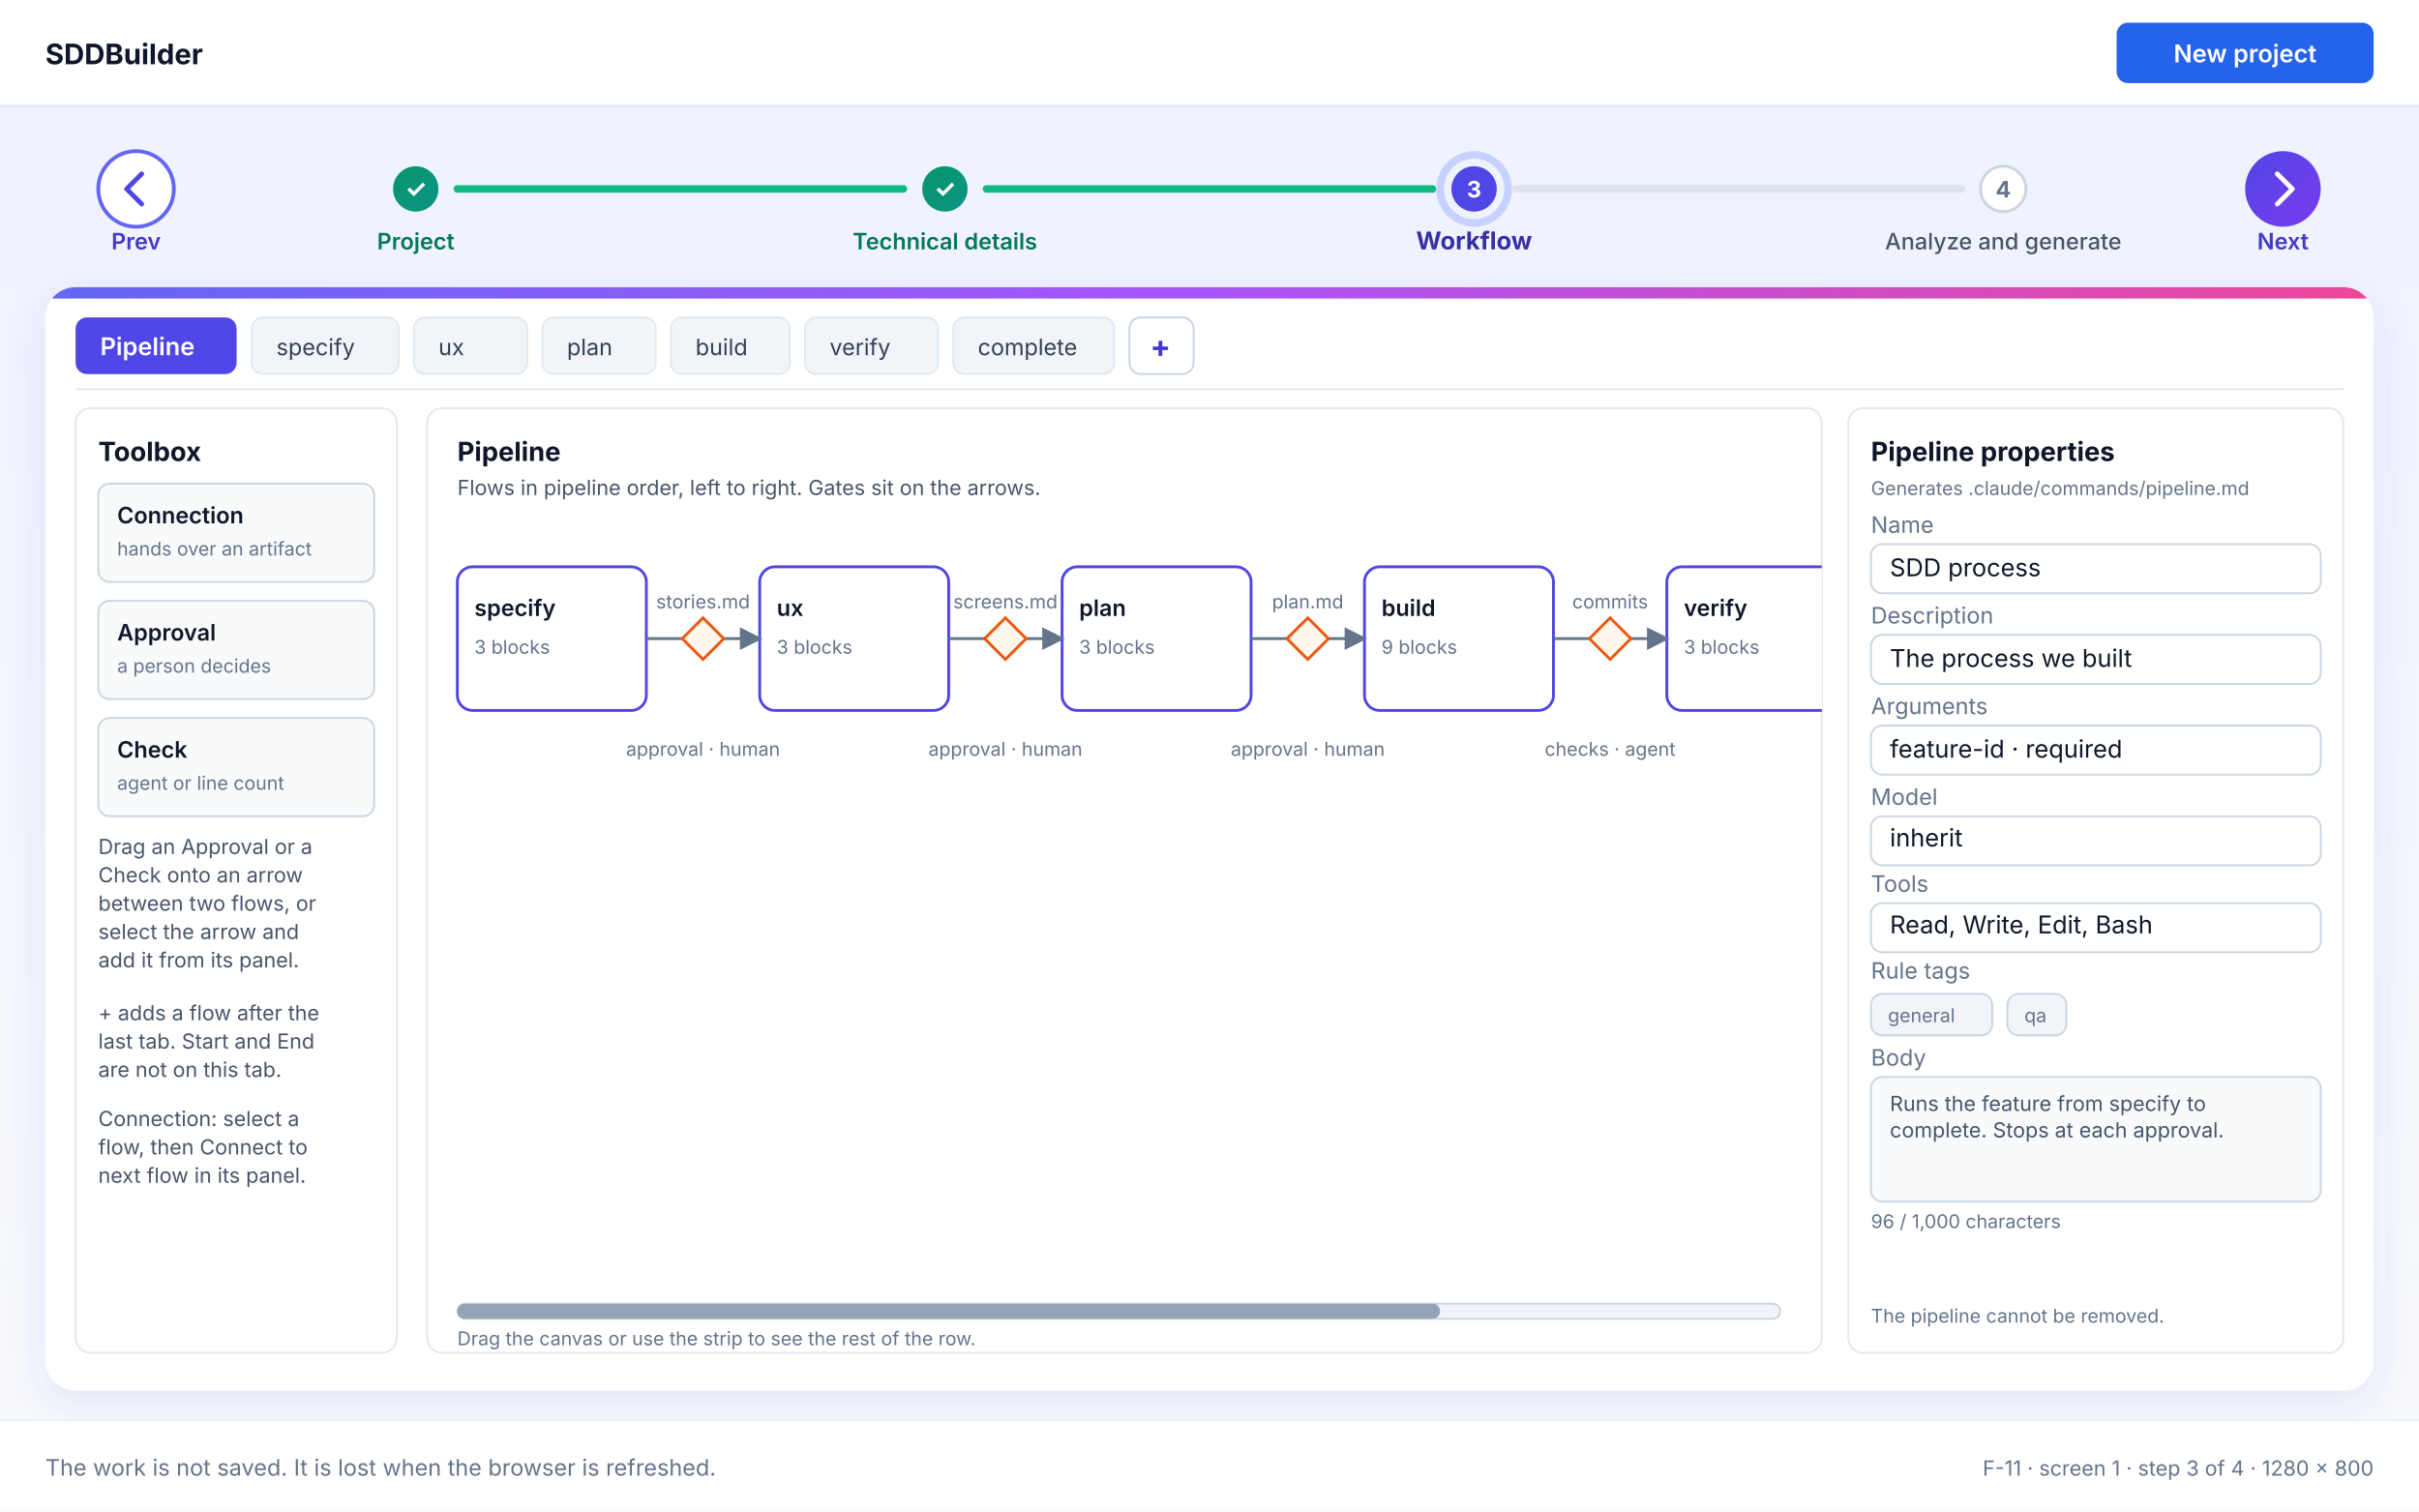
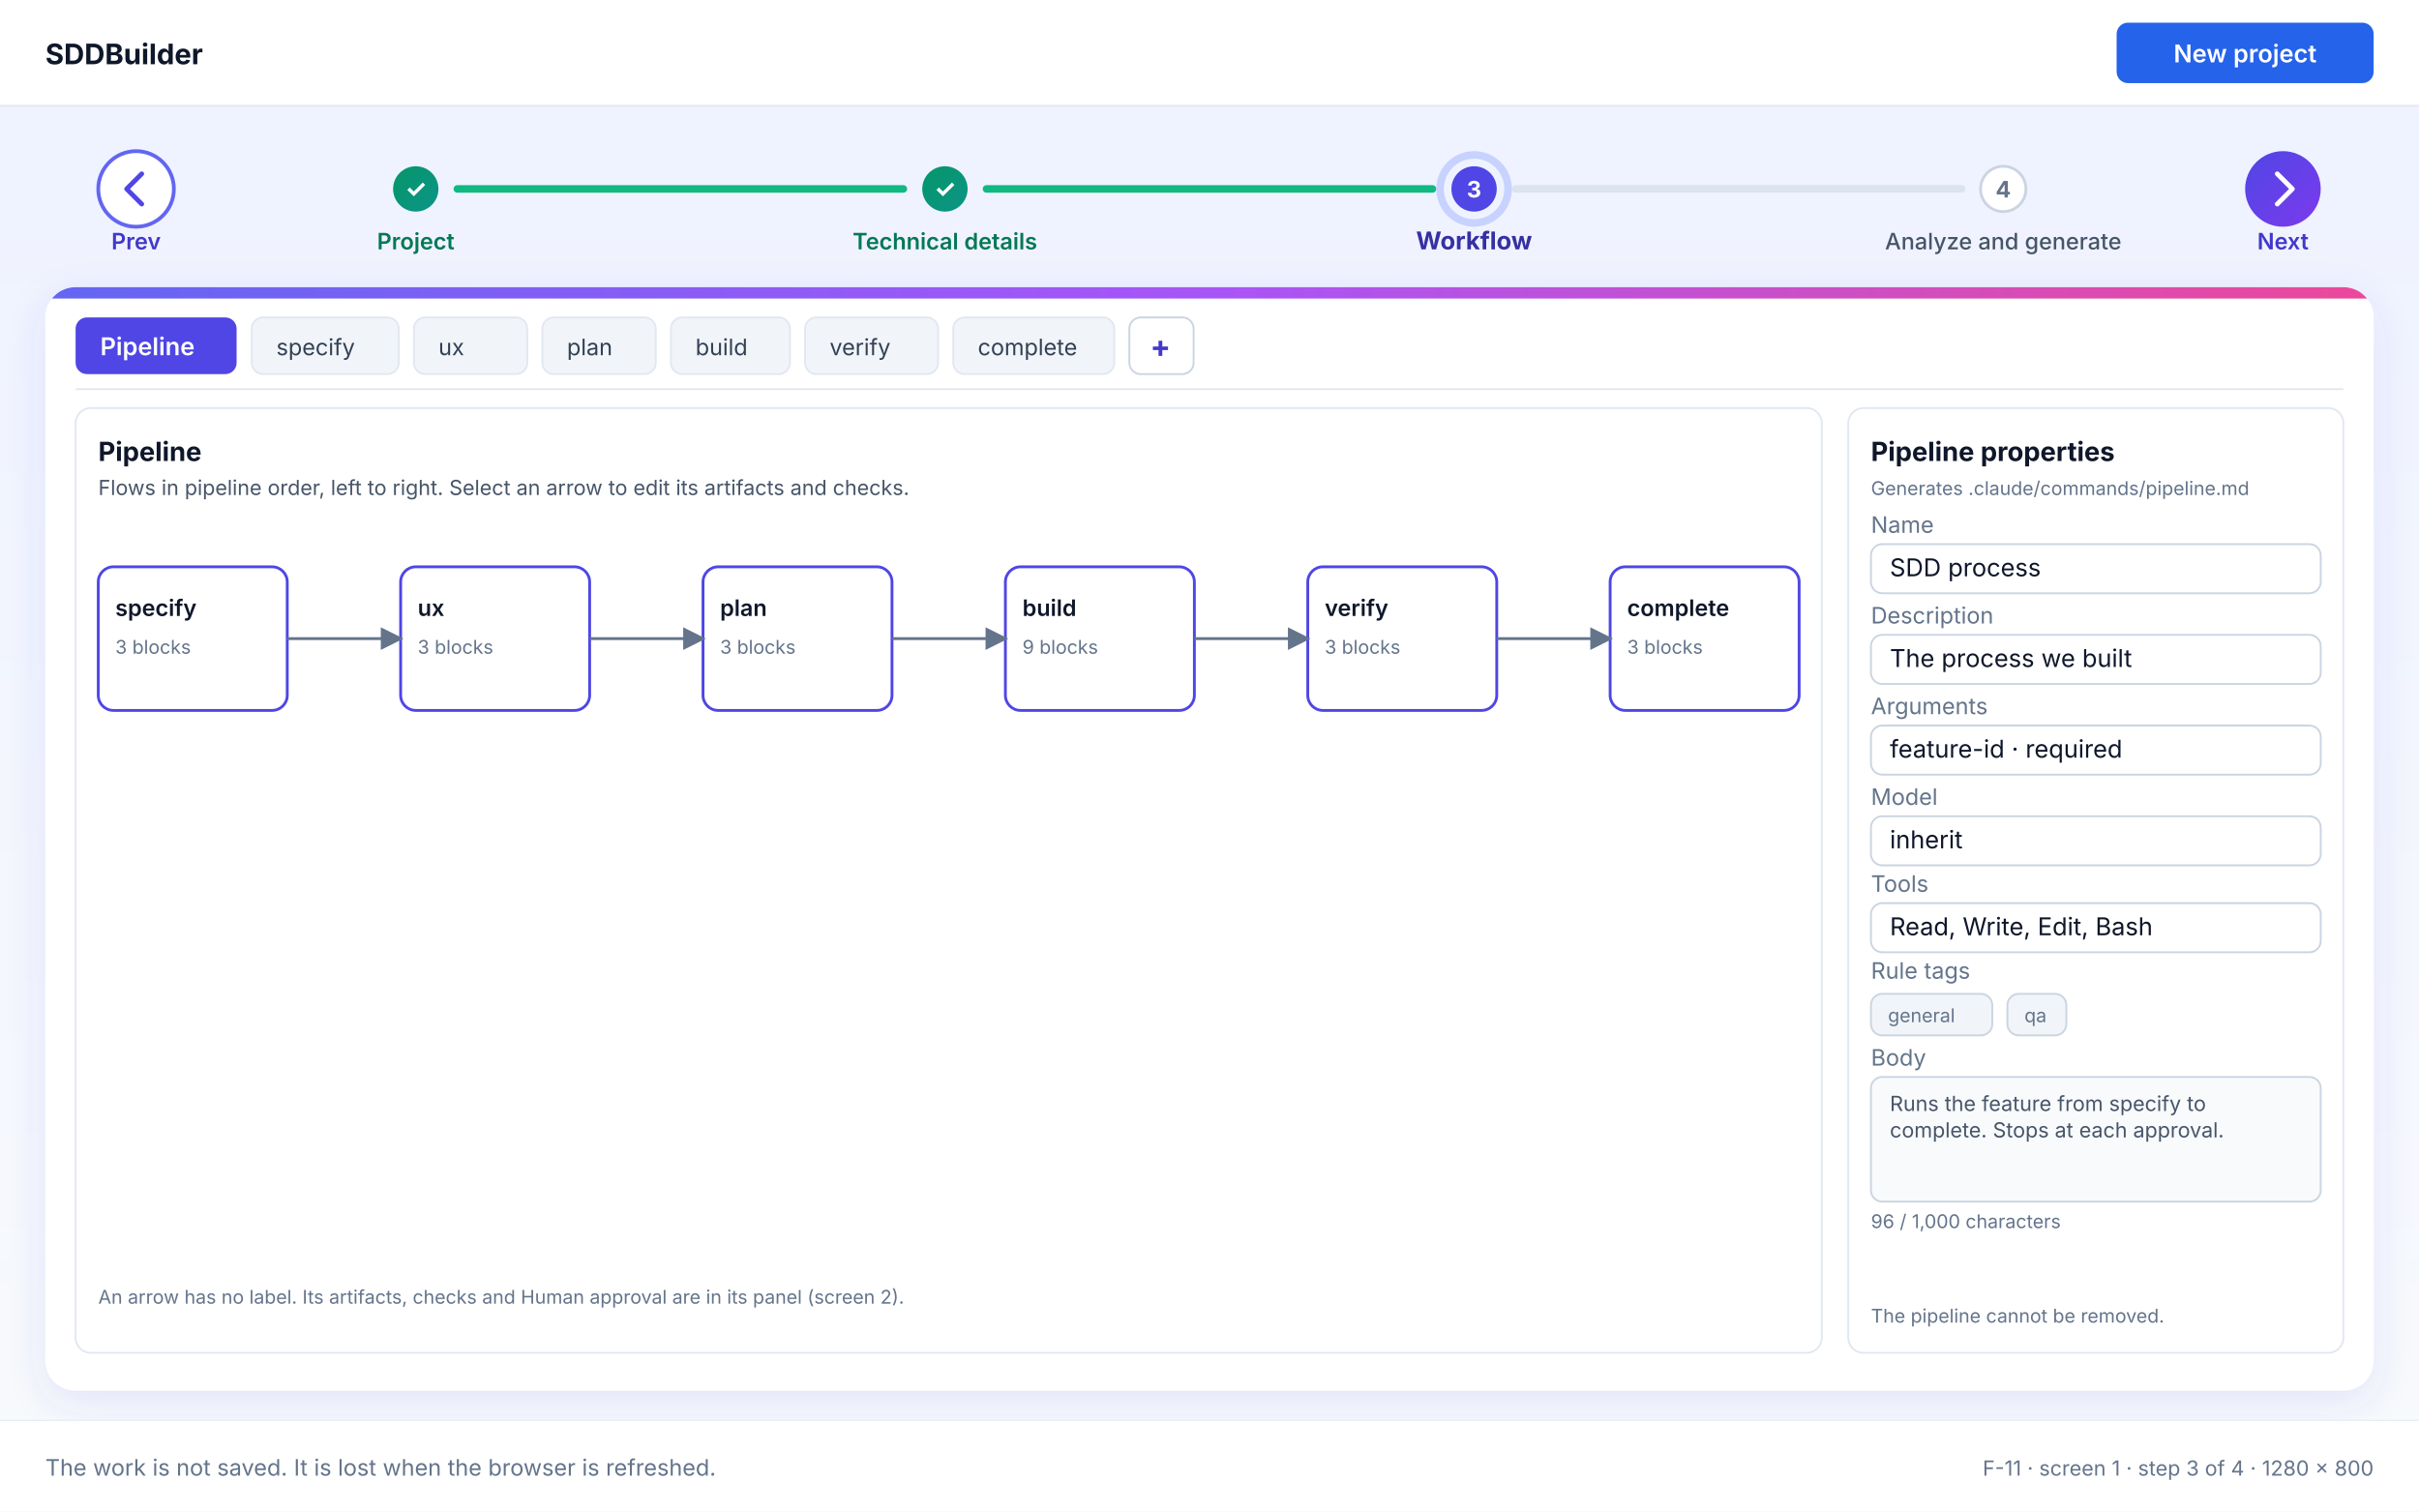
<svg xmlns="http://www.w3.org/2000/svg" width="1280" height="800" viewBox="0 0 1280 800">
  <defs>
    <linearGradient id="gBg" x1="0" y1="0" x2="0" y2="1">
      <stop offset="0" stop-color="#eef2ff" />
      <stop offset="1" stop-color="#f8fafc" />
    </linearGradient>
    <linearGradient id="gBrand" x1="0" y1="0" x2="1" y2="1">
      <stop offset="0" stop-color="#4f46e5" />
      <stop offset="1" stop-color="#7c3aed" />
    </linearGradient>
    <linearGradient id="gDone" x1="0" y1="0" x2="1" y2="1">
      <stop offset="0" stop-color="#059669" />
      <stop offset="1" stop-color="#0d9488" />
    </linearGradient>
    <linearGradient id="gAccent" x1="0" y1="0" x2="1" y2="0">
      <stop offset="0" stop-color="#6366f1" />
      <stop offset="0.5" stop-color="#a855f7" />
      <stop offset="1" stop-color="#ec4899" />
    </linearGradient>
    <filter id="sh" x="-5%" y="-5%" width="110%" height="115%">
      <feDropShadow dx="0" dy="6" stdDeviation="10" flood-color="#4f46e5" flood-opacity="0.12" />
    </filter>
    <clipPath id="cardClip">
      <rect x="24" y="152" width="1232" height="584" rx="16" />
    </clipPath>
    <clipPath id="canvasClip">
-       <rect x="226" y="216" width="738" height="500" />
+       <rect x="40" y="216" width="924" height="500" />
    </clipPath>
    <marker id="arr" markerWidth="8" markerHeight="8" refX="7" refY="4" orient="auto">
      <path d="M0,0 L8,4 L0,8 z" fill="#64748b" />
    </marker>
    <marker id="arrS" markerWidth="8" markerHeight="8" refX="7" refY="4" orient="auto">
      <path d="M0,0 L8,4 L0,8 z" fill="#2563eb" />
    </marker>
    <marker id="arrR" markerWidth="8" markerHeight="8" refX="7" refY="4" orient="auto">
      <path d="M0,0 L8,4 L0,8 z" fill="#dc2626" />
    </marker>
  </defs>
  <style>
text{font-family:system-ui,-apple-system,"Segoe UI",sans-serif;font-size:13px;fill:#0f172a}
.brand{font-size:15px;font-weight:700}
.bt-primary{fill:#ffffff;font-weight:600}
.onP{fill:#ffffff;font-weight:600}
.h2{font-size:14px;font-weight:700}
.bold{font-size:12px;font-weight:600}
.muted{font-size:12px;fill:#64748b}
.small{font-size:11px;fill:#475569}
.tiny{font-size:10px;fill:#64748b}
.caption{font-size:11px;fill:#64748b}
.errT{font-size:11px;fill:#b91c1c}
.warnT{font-size:11px;fill:#b45309}
.plus{font-size:16px;font-weight:700;fill:#4338ca}
.tabT{fill:#334155;font-size:12px}
.nav-label{font-size:12px;font-weight:600;fill:#4338ca}
.label-done{font-size:12px;font-weight:600;fill:#047857}
.label-cur{font-size:13px;font-weight:700;fill:#3730a3}
.label-todo{font-size:12px;font-weight:500;fill:#475569}
.num{font-size:12px;font-weight:700;fill:#ffffff}
.num-todo{font-size:12px;font-weight:700;fill:#64748b}
.check{font-size:13px;font-weight:700;fill:#ffffff}
.ph{font-size:17px;font-weight:600;fill:#4338ca}
.bar{fill:#ffffff}
.div{stroke:#e2e8f0;stroke-width:1}
.card{fill:#ffffff}
.btnP{fill:#2563eb}
.nav-on{fill:#ffffff;stroke:#6366f1;stroke-width:2}
.arrow{fill:none;stroke:#4f46e5;stroke-width:2.5;stroke-linecap:round;stroke-linejoin:round}
.arrow-w{fill:none;stroke:#ffffff;stroke-width:2.5;stroke-linecap:round;stroke-linejoin:round}
.node-todo{fill:#ffffff;stroke:#cbd5e1;stroke-width:1.5}
.node-cur{fill:#4f46e5}
.ring{fill:none;stroke:#c7d2fe;stroke-width:4}
.line-todo{stroke:#dbe3ee;stroke-width:4;stroke-linecap:round}
.line-done{stroke:#10b981;stroke-width:4;stroke-linecap:round}
.panel{fill:#ffffff;stroke:#e2e8f0}
.box{fill:#f8fafc;stroke:#cbd5e1}
.node{fill:#ffffff;stroke:#4f46e5;stroke-width:1.5}
.nodeSel{fill:#eef2ff;stroke:#2563eb;stroke-width:2.5}
.nodeMark{fill:#ffffff;stroke:#dc2626;stroke-width:2}
.gate{fill:#fff7ed;stroke:#ea580c;stroke-width:1.5}
.gateSel{fill:#fff7ed;stroke:#2563eb;stroke-width:2.5}
.line{stroke:#64748b;stroke-width:1.5;fill:none;marker-end:url(#arr)}
.lineSel{stroke:#2563eb;stroke-width:2.5;fill:none;marker-end:url(#arrS)}
.lineBad{stroke:#dc2626;stroke-width:1.5;fill:none;stroke-dasharray:5 4;marker-end:url(#arrR)}
.dragLine{stroke:#2563eb;stroke-width:1.5;fill:none;stroke-dasharray:4 3;marker-end:url(#arrS)}
.drop{fill:#eff6ff;stroke:#2563eb;stroke-width:1.5;stroke-dasharray:4 3}
.ghost{fill:#ffffff;stroke:#2563eb;stroke-width:1.5;stroke-dasharray:4 3}
.field{fill:#ffffff;stroke:#cbd5e1}
.fieldErr{fill:#fef2f2;stroke:#dc2626;stroke-width:1.5}
.chip{fill:#f1f5f9;stroke:#cbd5e1}
.btn{fill:#ffffff;stroke:#cbd5e1}
.btnDanger{fill:#dc2626}
.btnDis{fill:#f1f5f9;stroke:#e2e8f0}
.tab{fill:#f1f5f9;stroke:#e2e8f0}
.tabOn{fill:#4f46e5}
.seg{fill:#ffffff;stroke:#cbd5e1}
.segOn{fill:#2563eb}
.markRed{fill:#fef2f2;stroke:#dc2626}
.markAmber{fill:#fffbeb;stroke:#f59e0b}
.thumb{fill:#94a3b8}
.dim{fill:#0f172a;opacity:0.35}
.dialog{fill:#ffffff;stroke:#0f172a;stroke-width:1.5}
+ 
+ .link{fill:#2563eb;font-size:11px;font-weight:600}
+ .chkBox{fill:#ffffff;stroke:#475569;stroke-width:1.5}
+ .chkOn{fill:#2563eb;stroke:#2563eb;stroke-width:1.5}
+ .tick{fill:none;stroke:#ffffff;stroke-width:2;stroke-linecap:round;stroke-linejoin:round}
+ .handle{fill:#ffffff;stroke:#2563eb;stroke-width:1.5}
+ .handleOn{fill:#2563eb;stroke:#2563eb;stroke-width:1.5}
+ .dashArc{fill:none;stroke:#dc2626;stroke-width:1.5;stroke-dasharray:5 4;marker-end:url(#arrR)}
</style>
  <rect width="1280" height="800" fill="url(#gBg)" />
  <rect x="0" y="0" width="1280" height="56" rx="0" class="bar" />
  <line x1="0" y1="56" x2="1280" y2="56" class="div" />
  <text x="24" y="34" class="brand">SDDBuilder</text>
  <rect x="1120" y="12" width="136" height="32" rx="6" class="btnP" />
  <text x="1188" y="33" class="bt-primary" text-anchor="middle">New project</text>
  <g>
    <circle class="nav-on" cx="72" cy="100" r="20" />
    <path class="arrow" d="M75 92 L67 100 L75 108" />
  </g>
  <text class="nav-label" x="72" y="132" text-anchor="middle">Prev</text>
  <line class="line-done" x1="242" y1="100" x2="478" y2="100" />
  <line class="line-done" x1="522" y1="100" x2="758" y2="100" />
  <line class="line-todo" x1="802" y1="100" x2="1038" y2="100" />
  <circle cx="220" cy="100" r="12" fill="url(#gDone)" />
  <text class="check" x="220" y="104.5" text-anchor="middle">✓</text>
  <text class="label-done" x="220" y="132" text-anchor="middle">Project</text>
  <circle cx="500" cy="100" r="12" fill="url(#gDone)" />
  <text class="check" x="500" y="104.5" text-anchor="middle">✓</text>
  <text class="label-done" x="500" y="132" text-anchor="middle">Technical details</text>
  <circle class="ring" cx="780" cy="100" r="18" />
  <circle class="node-cur" cx="780" cy="100" r="12" />
  <text class="num" x="780" y="104.5" text-anchor="middle">3</text>
  <text class="label-cur" x="780" y="132" text-anchor="middle">Workflow</text>
  <circle class="node-todo" cx="1060" cy="100" r="12" />
  <text class="num-todo" x="1060" y="104.5" text-anchor="middle">4</text>
  <text class="label-todo" x="1060" y="132" text-anchor="middle">Analyze and generate</text>
  <g>
    <circle cx="1208" cy="100" r="20" fill="url(#gBrand)" />
    <path class="arrow-w" d="M1205 92 L1213 100 L1205 108" />
  </g>
  <text class="nav-label" x="1208" y="132" text-anchor="middle">Next</text>
  <rect class="card" x="24" y="152" width="1232" height="584" rx="16" filter="url(#sh)" />
  <rect x="24" y="152" width="1232" height="6" fill="url(#gAccent)" clip-path="url(#cardClip)" />
-   <rect x="40" y="216" width="170" height="500" rx="8" class="panel" />
-   <rect x="226" y="216" width="738" height="500" rx="8" class="panel" />
+   <rect x="40" y="216" width="924" height="500" rx="8" class="panel" />
  <rect x="978" y="216" width="262" height="500" rx="8" class="panel" />
  <rect x="40" y="168" width="85.2" height="30" rx="6" class="tabOn" />
  <text x="53" y="188" class="onP">Pipeline</text>
  <rect x="133.2" y="168" width="77.8" height="30" rx="6" class="tab" />
  <text x="146.2" y="188" class="tabT">specify</text>
  <rect x="219" y="168" width="60" height="30" rx="6" class="tab" />
  <text x="232" y="188" class="tabT">ux</text>
  <rect x="287" y="168" width="60" height="30" rx="6" class="tab" />
  <text x="300" y="188" class="tabT">plan</text>
  <rect x="355" y="168" width="63" height="30" rx="6" class="tab" />
  <text x="368" y="188" class="tabT">build</text>
  <rect x="426" y="168" width="70.4" height="30" rx="6" class="tab" />
  <text x="439" y="188" class="tabT">verify</text>
  <rect x="504.4" y="168" width="85.2" height="30" rx="6" class="tab" />
  <text x="517.4" y="188" class="tabT">complete</text>
  <rect x="597.6" y="168" width="34" height="30" rx="6" class="btn" />
  <text x="608.6" y="189" class="plus">+</text>
  <line x1="40" y1="206" x2="1240" y2="206" class="div" />
-   <text x="52" y="244" class="h2">Toolbox</text>
-   <rect x="52" y="256" width="146" height="52" rx="6" class="box" />
-   <text x="62" y="277" class="bold">Connection</text>
-   <text x="62" y="294" class="tiny">hands over an artifact</text>
-   <rect x="52" y="318" width="146" height="52" rx="6" class="box" />
-   <text x="62" y="339" class="bold">Approval</text>
-   <text x="62" y="356" class="tiny">a person decides</text>
-   <rect x="52" y="380" width="146" height="52" rx="6" class="box" />
-   <text x="62" y="401" class="bold">Check</text>
-   <text x="62" y="418" class="tiny">agent or line count</text>
-   <text x="52" y="452" class="small">Drag an Approval or a</text>
-   <text x="52" y="467" class="small">Check onto an arrow</text>
-   <text x="52" y="482" class="small">between two flows, or</text>
-   <text x="52" y="497" class="small">select the arrow and</text>
-   <text x="52" y="512" class="small">add it from its panel.</text>
-   <text x="52" y="540" class="small">+ adds a flow after the</text>
-   <text x="52" y="555" class="small">last tab. Start and End</text>
-   <text x="52" y="570" class="small">are not on this tab.</text>
-   <text x="52" y="596" class="small">Connection: select a</text>
-   <text x="52" y="611" class="small">flow, then Connect to</text>
-   <text x="52" y="626" class="small">next flow in its panel.</text>
-   <text x="242" y="244" class="h2">Pipeline</text>
-   <text x="242" y="262" class="small">Flows in pipeline order, left to right. Gates sit on the arrows.</text>
+   <line x1="0" y1="752" x2="1280" y2="752" class="div" />
+   <rect x="0" y="752" width="1280" height="48" rx="0" class="bar" />
+   <text x="24" y="781" class="muted">The work is not saved. It is lost when the browser is refreshed.</text>
+   <text x="1256" y="781" class="caption" text-anchor="end">F-11 · screen 1 · step 3 of 4 · 1280 × 800</text>
+   <text x="52" y="244" class="h2">Pipeline</text>
+   <text x="52" y="262" class="small">Flows in pipeline order, left to right. Select an arrow to edit its artifacts and checks.</text>
  <g clip-path="url(#canvasClip)">
-     <rect x="242" y="300" width="100" height="76" rx="8" class="node" />
-     <text x="251" y="326" class="bold">specify</text>
-     <text x="251" y="346" class="tiny">3 blocks</text>
-     <rect x="402" y="300" width="100" height="76" rx="8" class="node" />
-     <text x="411" y="326" class="bold">ux</text>
-     <text x="411" y="346" class="tiny">3 blocks</text>
-     <rect x="562" y="300" width="100" height="76" rx="8" class="node" />
-     <text x="571" y="326" class="bold">plan</text>
-     <text x="571" y="346" class="tiny">3 blocks</text>
-     <rect x="722" y="300" width="100" height="76" rx="8" class="node" />
-     <text x="731" y="326" class="bold">build</text>
-     <text x="731" y="346" class="tiny">9 blocks</text>
-     <rect x="882" y="300" width="100" height="76" rx="8" class="node" />
-     <text x="891" y="326" class="bold">verify</text>
-     <text x="891" y="346" class="tiny">3 blocks</text>
-     <rect x="1042" y="300" width="100" height="76" rx="8" class="node" />
-     <text x="1051" y="326" class="bold">complete</text>
-     <text x="1051" y="346" class="tiny">3 blocks</text>
-     <line x1="342" y1="338" x2="402" y2="338" class="line" />
-     <text x="372" y="322" class="tiny" text-anchor="middle">stories.md</text>
-     <polygon points="372,327 383,338 372,349 361,338" class="gate" />
-     <text x="372" y="400" class="tiny" text-anchor="middle">approval · human</text>
-     <line x1="502" y1="338" x2="562" y2="338" class="line" />
-     <text x="532" y="322" class="tiny" text-anchor="middle">screens.md</text>
-     <polygon points="532,327 543,338 532,349 521,338" class="gate" />
-     <text x="532" y="400" class="tiny" text-anchor="middle">approval · human</text>
-     <line x1="662" y1="338" x2="722" y2="338" class="line" />
-     <text x="692" y="322" class="tiny" text-anchor="middle">plan.md</text>
-     <polygon points="692,327 703,338 692,349 681,338" class="gate" />
-     <text x="692" y="400" class="tiny" text-anchor="middle">approval · human</text>
-     <line x1="822" y1="338" x2="882" y2="338" class="line" />
-     <text x="852" y="322" class="tiny" text-anchor="middle">commits</text>
-     <polygon points="852,327 863,338 852,349 841,338" class="gate" />
-     <text x="852" y="400" class="tiny" text-anchor="middle">checks · agent</text>
-     <line x1="982" y1="338" x2="1042" y2="338" class="line" />
-     <text x="1012" y="322" class="tiny" text-anchor="middle">criteria</text>
-     <polygon points="1012,327 1023,338 1012,349 1001,338" class="gate" />
-     <text x="1012" y="400" class="tiny" text-anchor="middle">approval · human</text>
+     <rect x="52" y="300" width="100" height="76" rx="8" class="node" />
+     <text x="61" y="326" class="bold">specify</text>
+     <text x="61" y="346" class="tiny">3 blocks</text>
+     <rect x="212" y="300" width="100" height="76" rx="8" class="node" />
+     <text x="221" y="326" class="bold">ux</text>
+     <text x="221" y="346" class="tiny">3 blocks</text>
+     <rect x="372" y="300" width="100" height="76" rx="8" class="node" />
+     <text x="381" y="326" class="bold">plan</text>
+     <text x="381" y="346" class="tiny">3 blocks</text>
+     <rect x="532" y="300" width="100" height="76" rx="8" class="node" />
+     <text x="541" y="326" class="bold">build</text>
+     <text x="541" y="346" class="tiny">9 blocks</text>
+     <rect x="692" y="300" width="100" height="76" rx="8" class="node" />
+     <text x="701" y="326" class="bold">verify</text>
+     <text x="701" y="346" class="tiny">3 blocks</text>
+     <rect x="852" y="300" width="100" height="76" rx="8" class="node" />
+     <text x="861" y="326" class="bold">complete</text>
+     <text x="861" y="346" class="tiny">3 blocks</text>
+     <line x1="152" y1="338" x2="212" y2="338" class="line" />
+     <line x1="312" y1="338" x2="372" y2="338" class="line" />
+     <line x1="472" y1="338" x2="532" y2="338" class="line" />
+     <line x1="632" y1="338" x2="692" y2="338" class="line" />
+     <line x1="792" y1="338" x2="852" y2="338" class="line" />
  </g>
-   <rect x="242" y="690" width="700" height="8" rx="4" class="chip" />
-   <rect x="242" y="690" width="520" height="8" rx="4" class="thumb" />
-   <text x="242" y="712" class="tiny">Drag the canvas or use the strip to see the rest of the row.</text>
  <text x="990" y="244" class="h2">Pipeline properties</text>
  <text x="990" y="262" class="tiny">Generates .claude/commands/pipeline.md</text>
  <text x="990" y="282" class="muted">Name</text>
  <rect x="990" y="288" width="238" height="26" rx="6" class="field" />
  <text x="1000" y="305">SDD process</text>
  <text x="990" y="330" class="muted">Description</text>
  <rect x="990" y="336" width="238" height="26" rx="6" class="field" />
  <text x="1000" y="353">The process we built</text>
  <text x="990" y="378" class="muted">Arguments</text>
  <rect x="990" y="384" width="238" height="26" rx="6" class="field" />
  <text x="1000" y="401">feature-id · required</text>
  <text x="990" y="426" class="muted">Model</text>
  <rect x="990" y="432" width="238" height="26" rx="6" class="field" />
-   <text x="1000" y="448">inherit</text>
+   <text x="1000" y="449">inherit</text>
  <text x="990" y="472" class="muted">Tools</text>
  <rect x="990" y="478" width="238" height="26" rx="6" class="field" />
-   <text x="1000" y="494">Read, Write, Edit, Bash</text>
+   <text x="1000" y="495">Read, Write, Edit, Bash</text>
  <text x="990" y="518" class="muted">Rule tags</text>
  <rect x="990" y="526" width="64.2" height="22" rx="6" class="chip" />
  <text x="999" y="541" class="tiny">general</text>
  <rect x="1062.2" y="526" width="31.2" height="22" rx="6" class="chip" />
  <text x="1071.2" y="541" class="tiny">qa</text>
  <text x="990" y="564" class="muted">Body</text>
  <rect x="990" y="570" width="238" height="66" rx="6" class="box" />
  <text x="1000" y="588" class="small">Runs the feature from specify to</text>
  <text x="1000" y="602" class="small">complete. Stops at each approval.</text>
  <text x="990" y="650" class="tiny">96 / 1,000 characters</text>
  <text x="990" y="700" class="tiny">The pipeline cannot be removed.</text>
-   <line x1="0" y1="752" x2="1280" y2="752" class="div" />
-   <rect x="0" y="752" width="1280" height="48" rx="0" class="bar" />
-   <text x="24" y="781" class="muted">The work is not saved. It is lost when the browser is refreshed.</text>
-   <text x="1256" y="781" class="caption" text-anchor="end">F-11 · screen 1 · step 3 of 4 · 1280 × 800</text>
+   <text x="52" y="690" class="tiny">An arrow has no label. Its artifacts, checks and Human approval are in its panel (screen 2).</text>
</svg>
